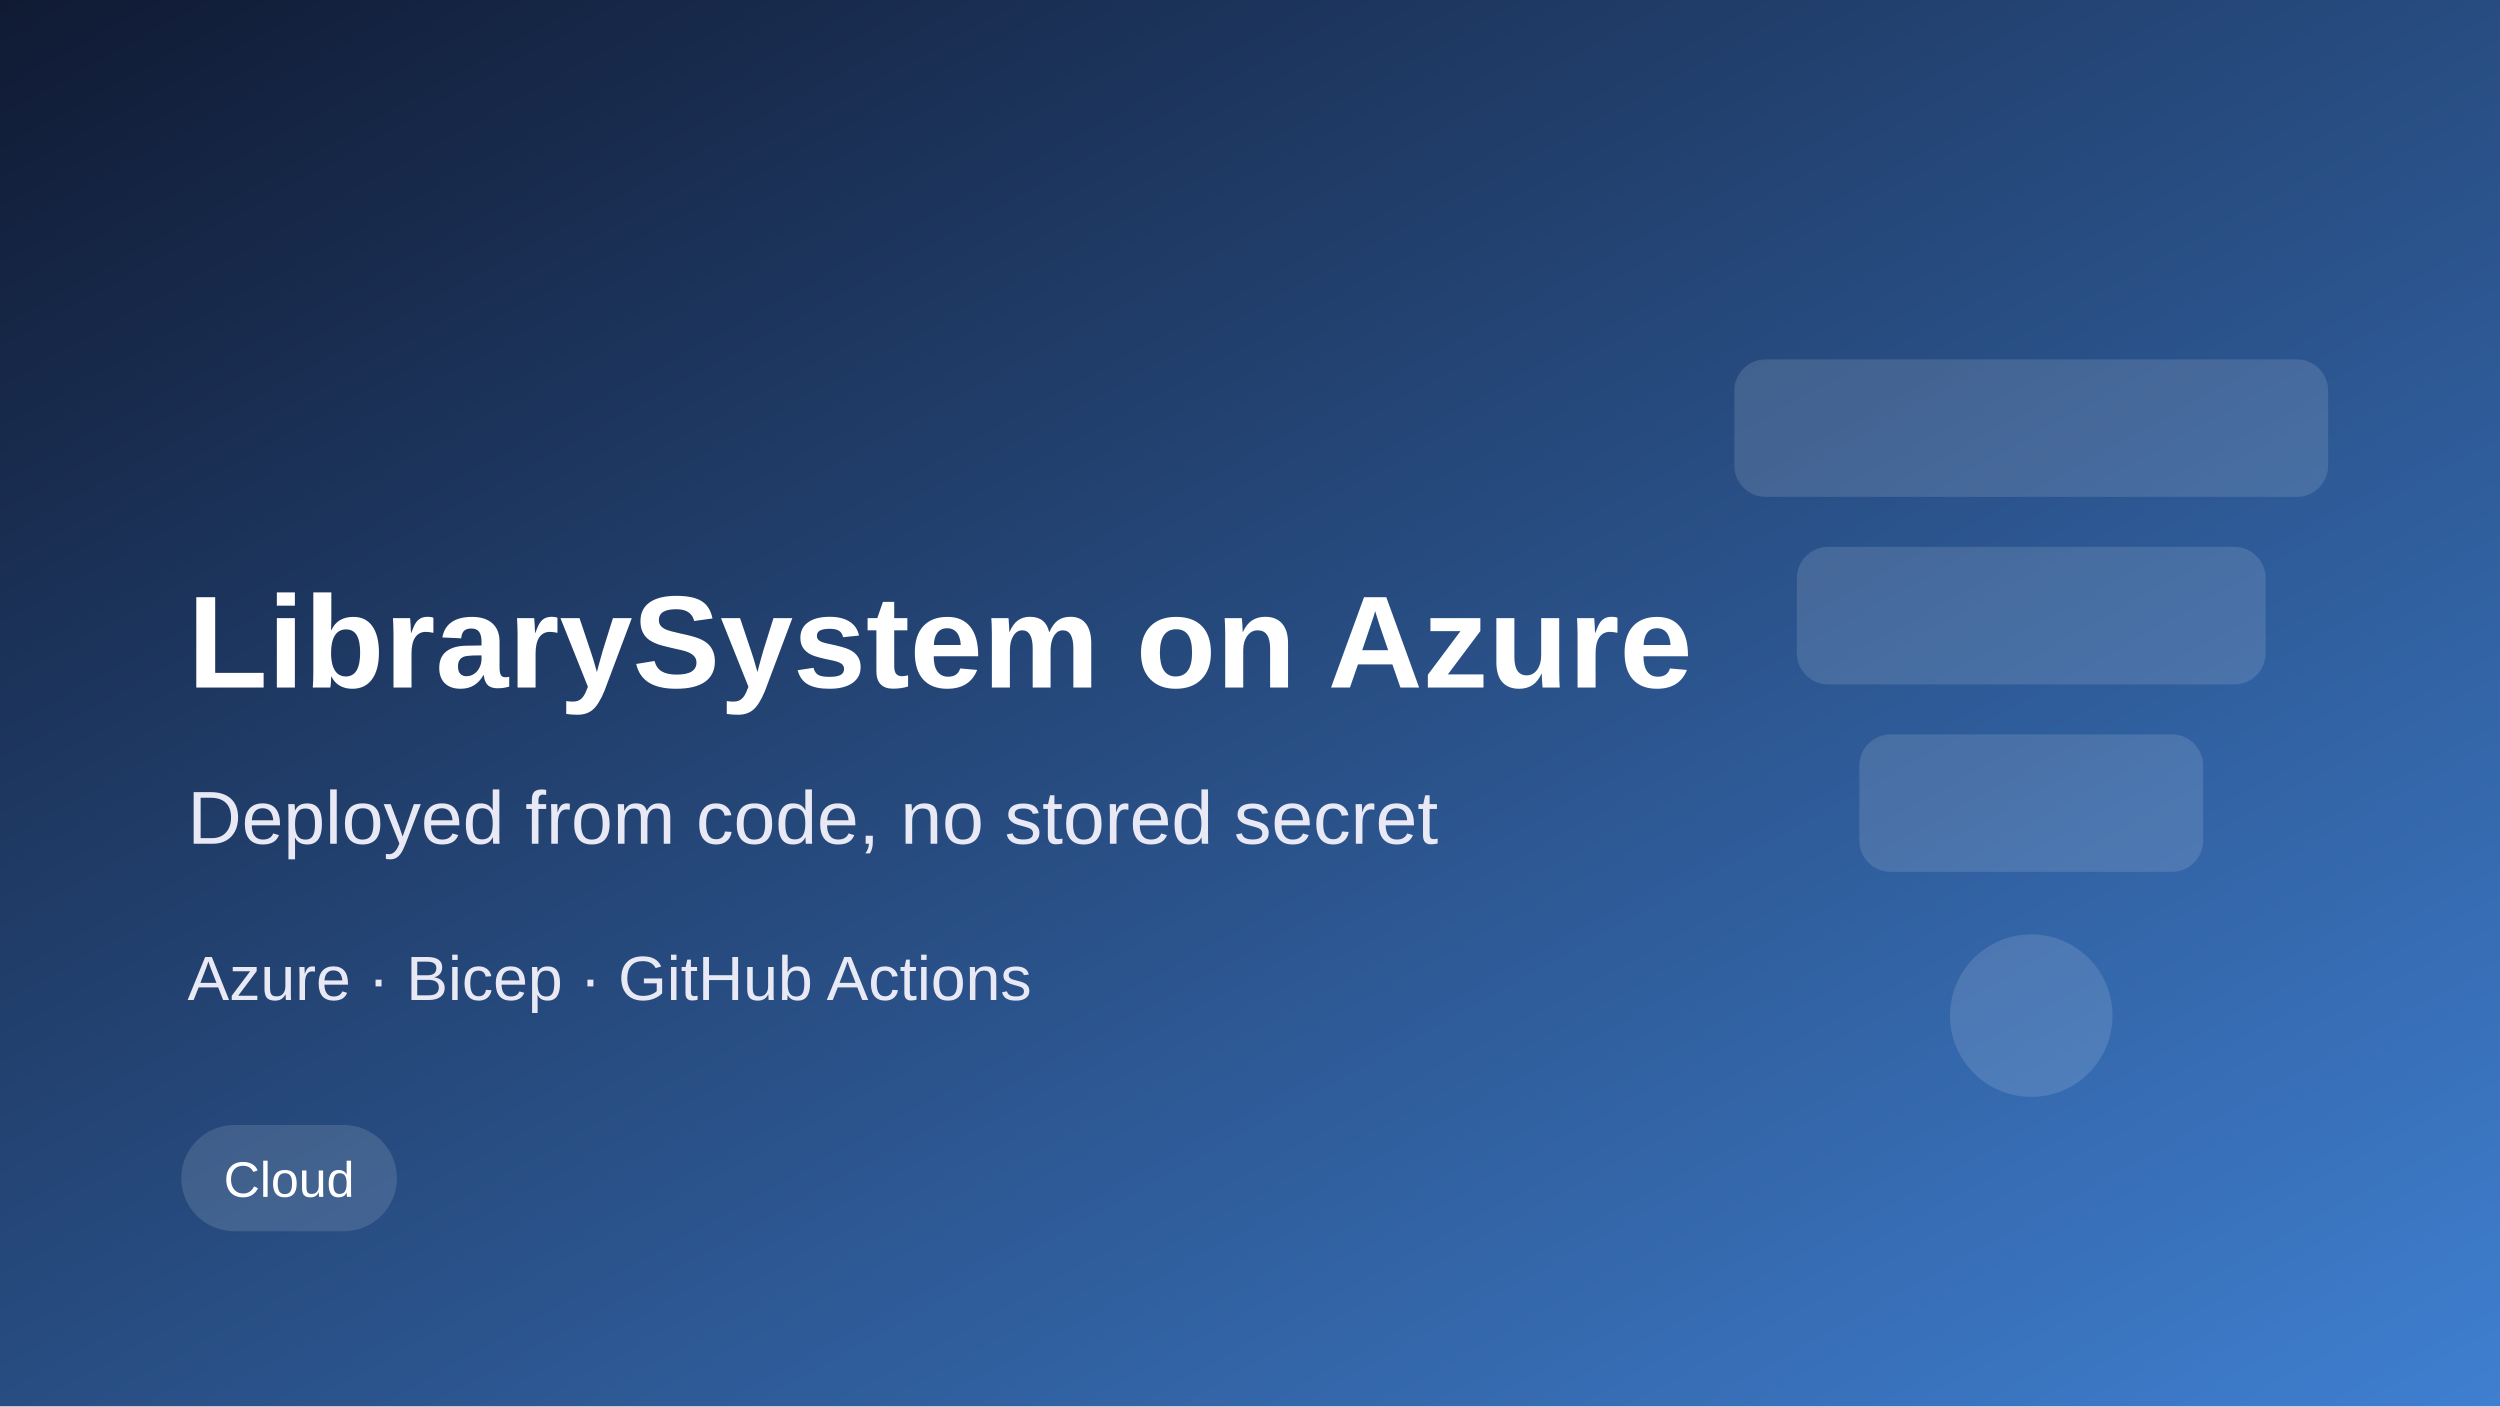
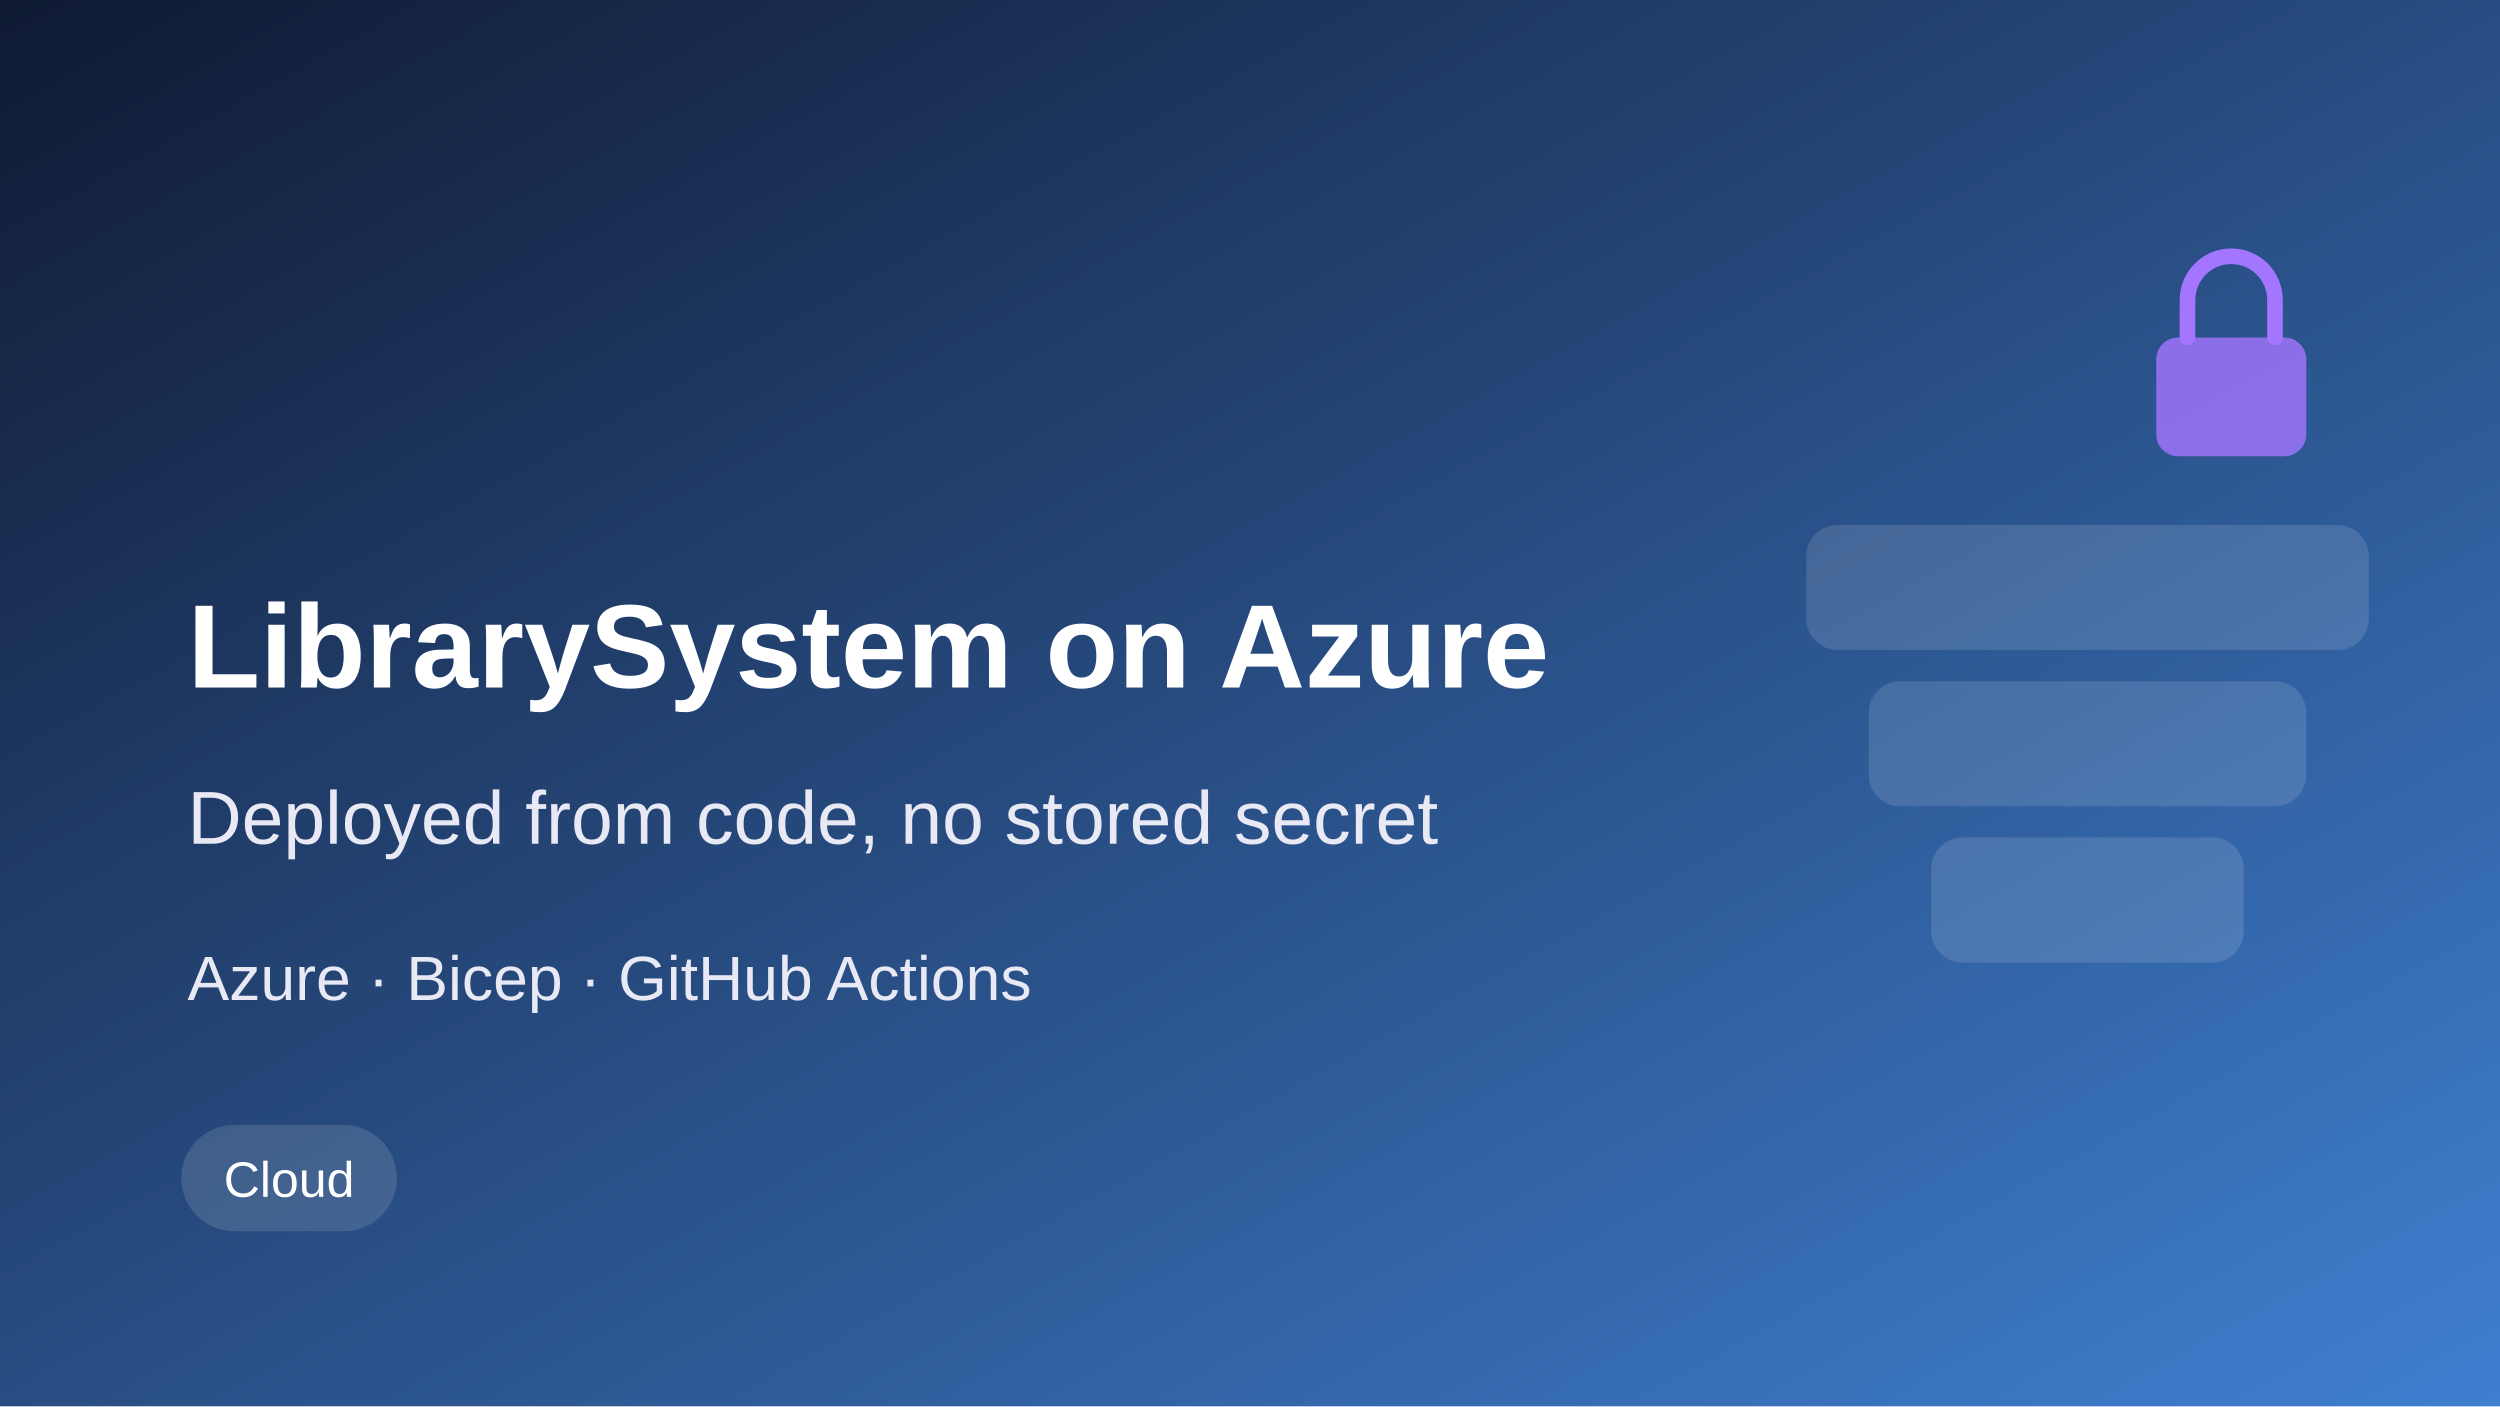
<svg xmlns="http://www.w3.org/2000/svg" viewBox="0 0 800 450" width="800" height="450">
  <defs>
    <linearGradient id="bg-azure-deploy" x1="0%" y1="0%" x2="100%" y2="100%">
      <stop offset="0%" stop-color="#101a33" />
      <stop offset="100%" stop-color="#3f7fd0" />
    </linearGradient>
  </defs>
  <rect width="800" height="450" fill="url(#bg-azure-deploy)" />
+   <path d="M700 108 v-12 a14 14 0 0 1 28 0 v12" fill="none" stroke="#a476ff" stroke-width="5" stroke-linecap="round" />
+   <rect x="690" y="108" width="48" height="38" rx="7" fill="#a476ff" opacity="0.8" />
  <g fill="#ffffff20">
-     <rect x="555" y="115" width="190" height="44" rx="10" />
-     <rect x="575" y="175" width="150" height="44" rx="10" />
-     <rect x="595" y="235" width="110" height="44" rx="10" />
-     <circle cx="650" cy="325" r="26" />
+     <rect x="578" y="168" width="180" height="40" rx="10" />
+     <rect x="598" y="218" width="140" height="40" rx="10" />
+     <rect x="618" y="268" width="100" height="40" rx="10" />
  </g>
-   <text x="60" y="220" fill="#ffffff" font-family="Arial, sans-serif" font-size="42" font-weight="700">LibrarySystem on Azure</text>
+   <text x="60" y="220" fill="#ffffff" font-family="Arial, sans-serif" font-size="38" font-weight="700">LibrarySystem on Azure</text>
  <text x="60" y="270" fill="#e9e9f5" font-family="Arial, sans-serif" font-size="24" font-weight="500">Deployed from code, no stored secret</text>
  <text x="60" y="320" fill="#e9e9f5" font-family="Arial, sans-serif" font-size="20">Azure · Bicep · GitHub Actions</text>
  <rect x="58" y="360" width="69" height="34" rx="17" fill="#ffffff20" />
  <text x="92.5" y="383" fill="#ffffff" text-anchor="middle" font-family="Arial, sans-serif" font-size="16">Cloud</text>
</svg>
